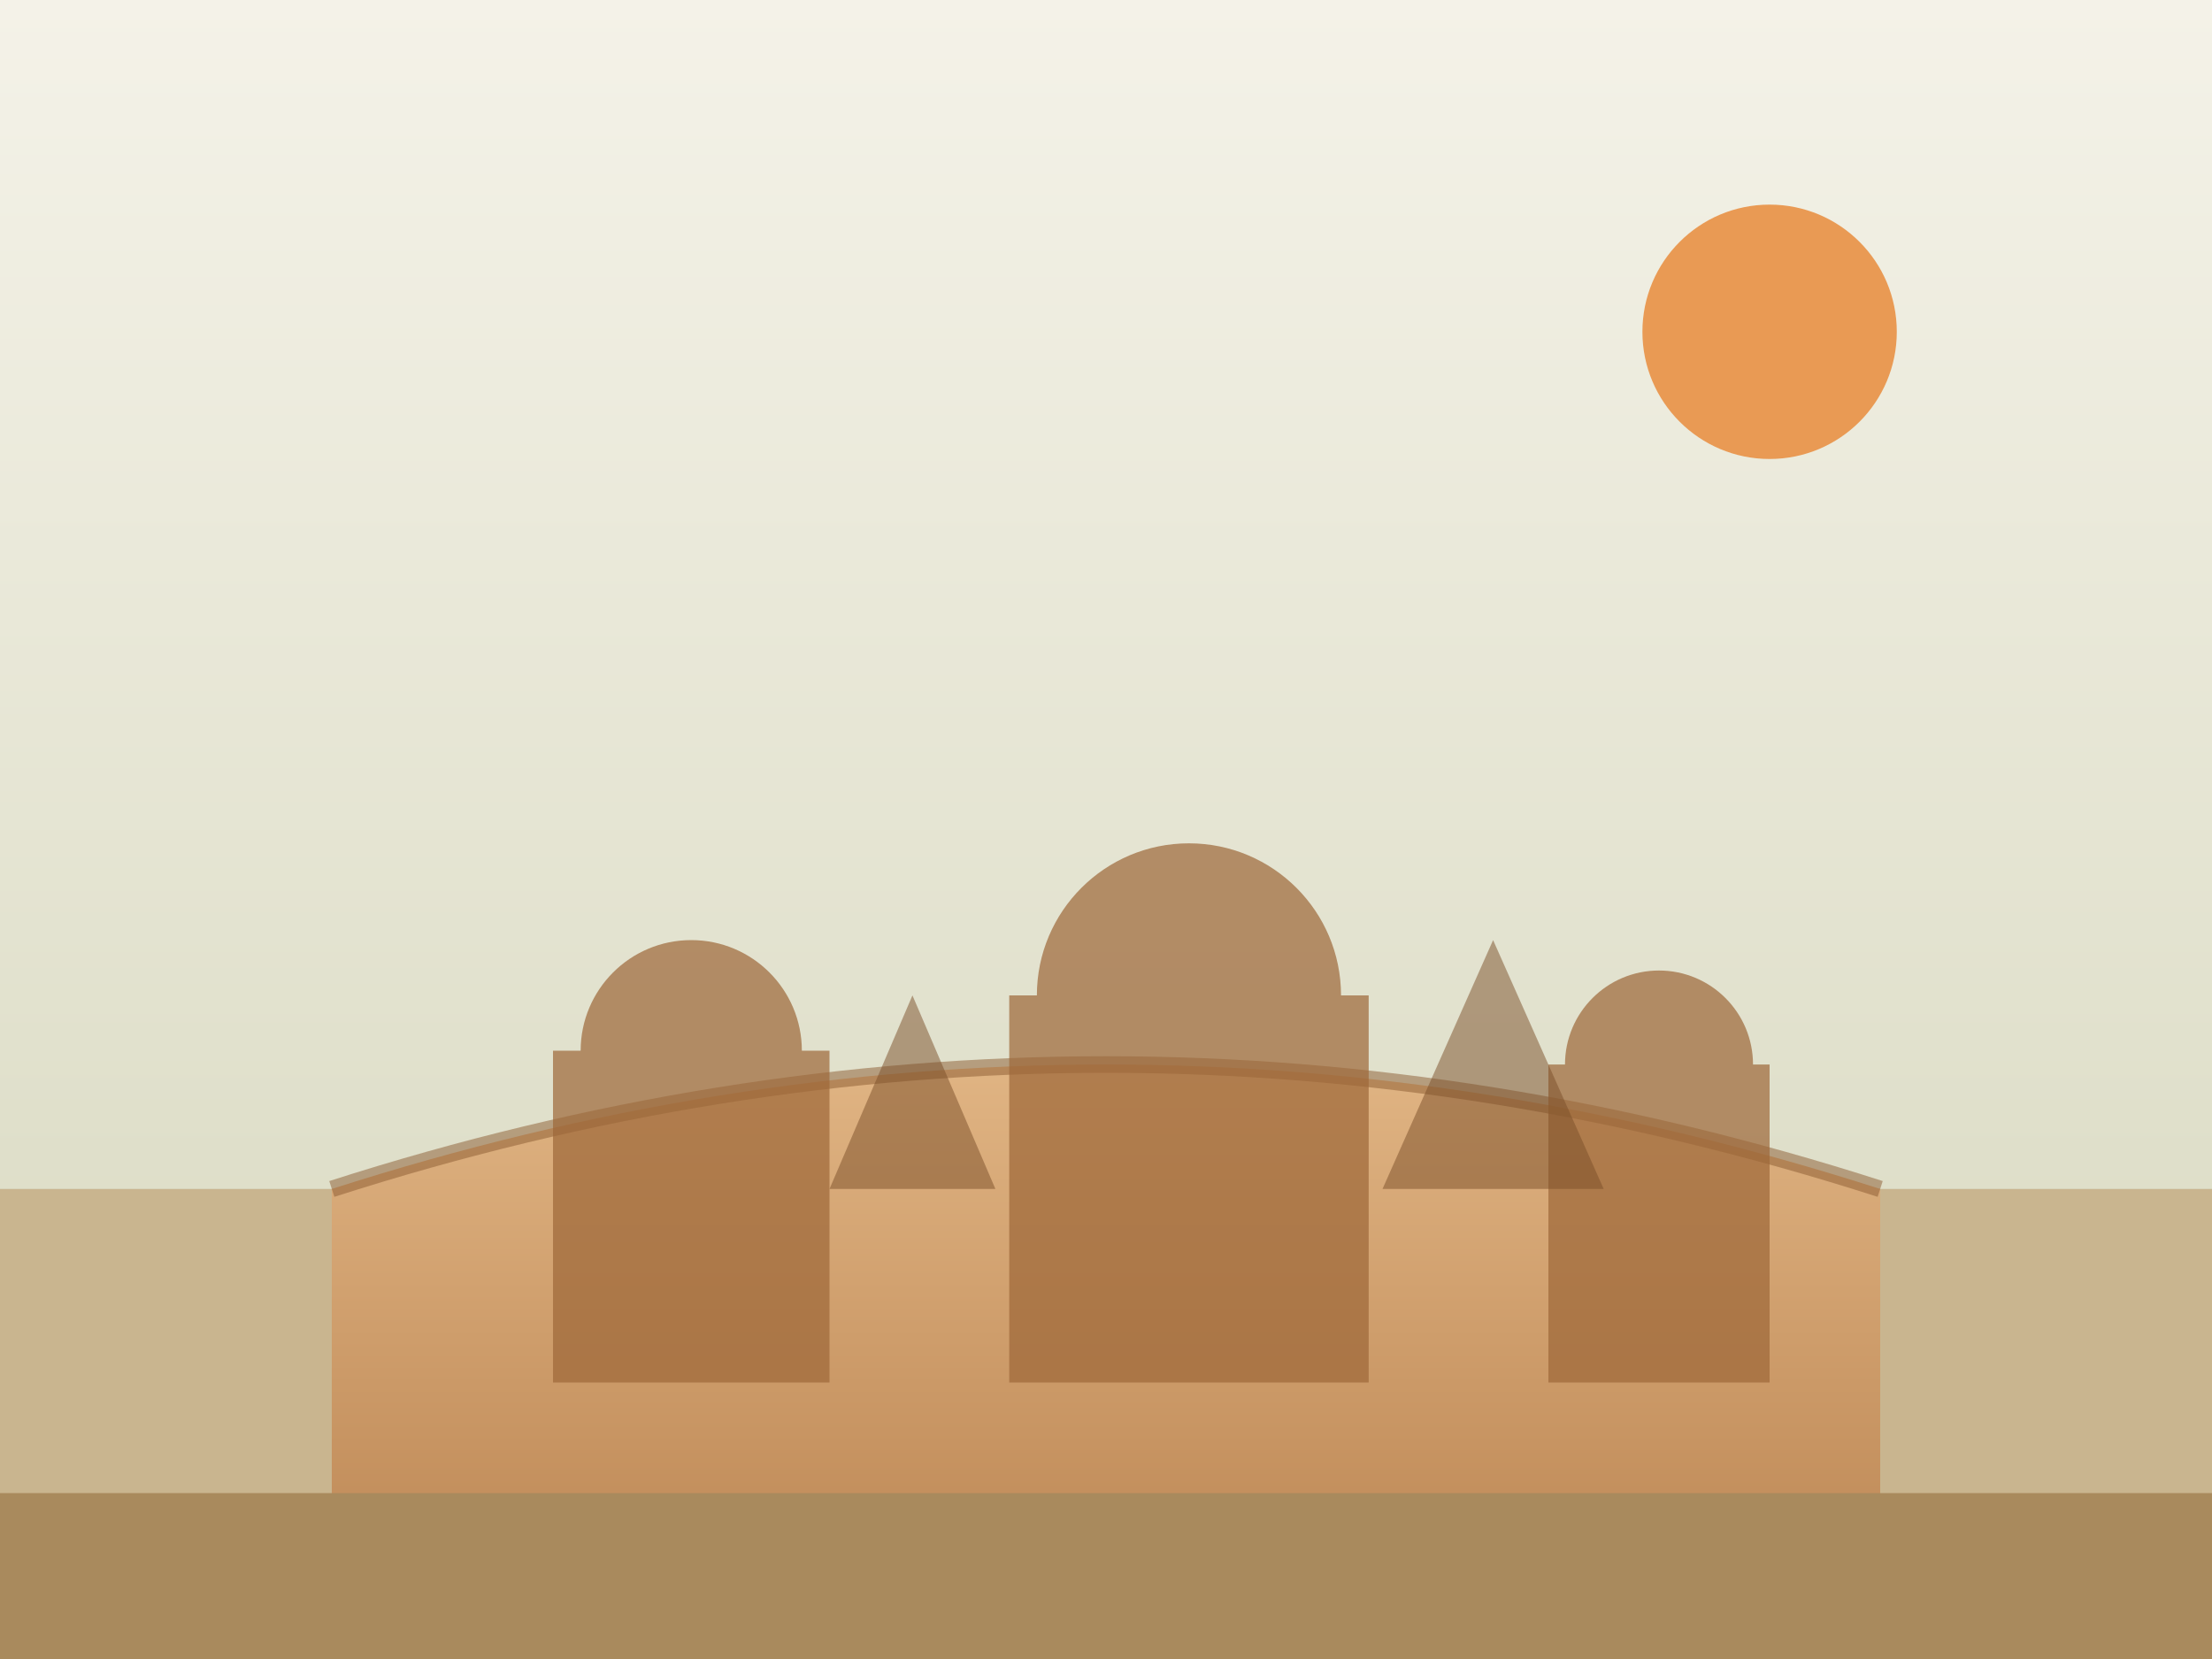
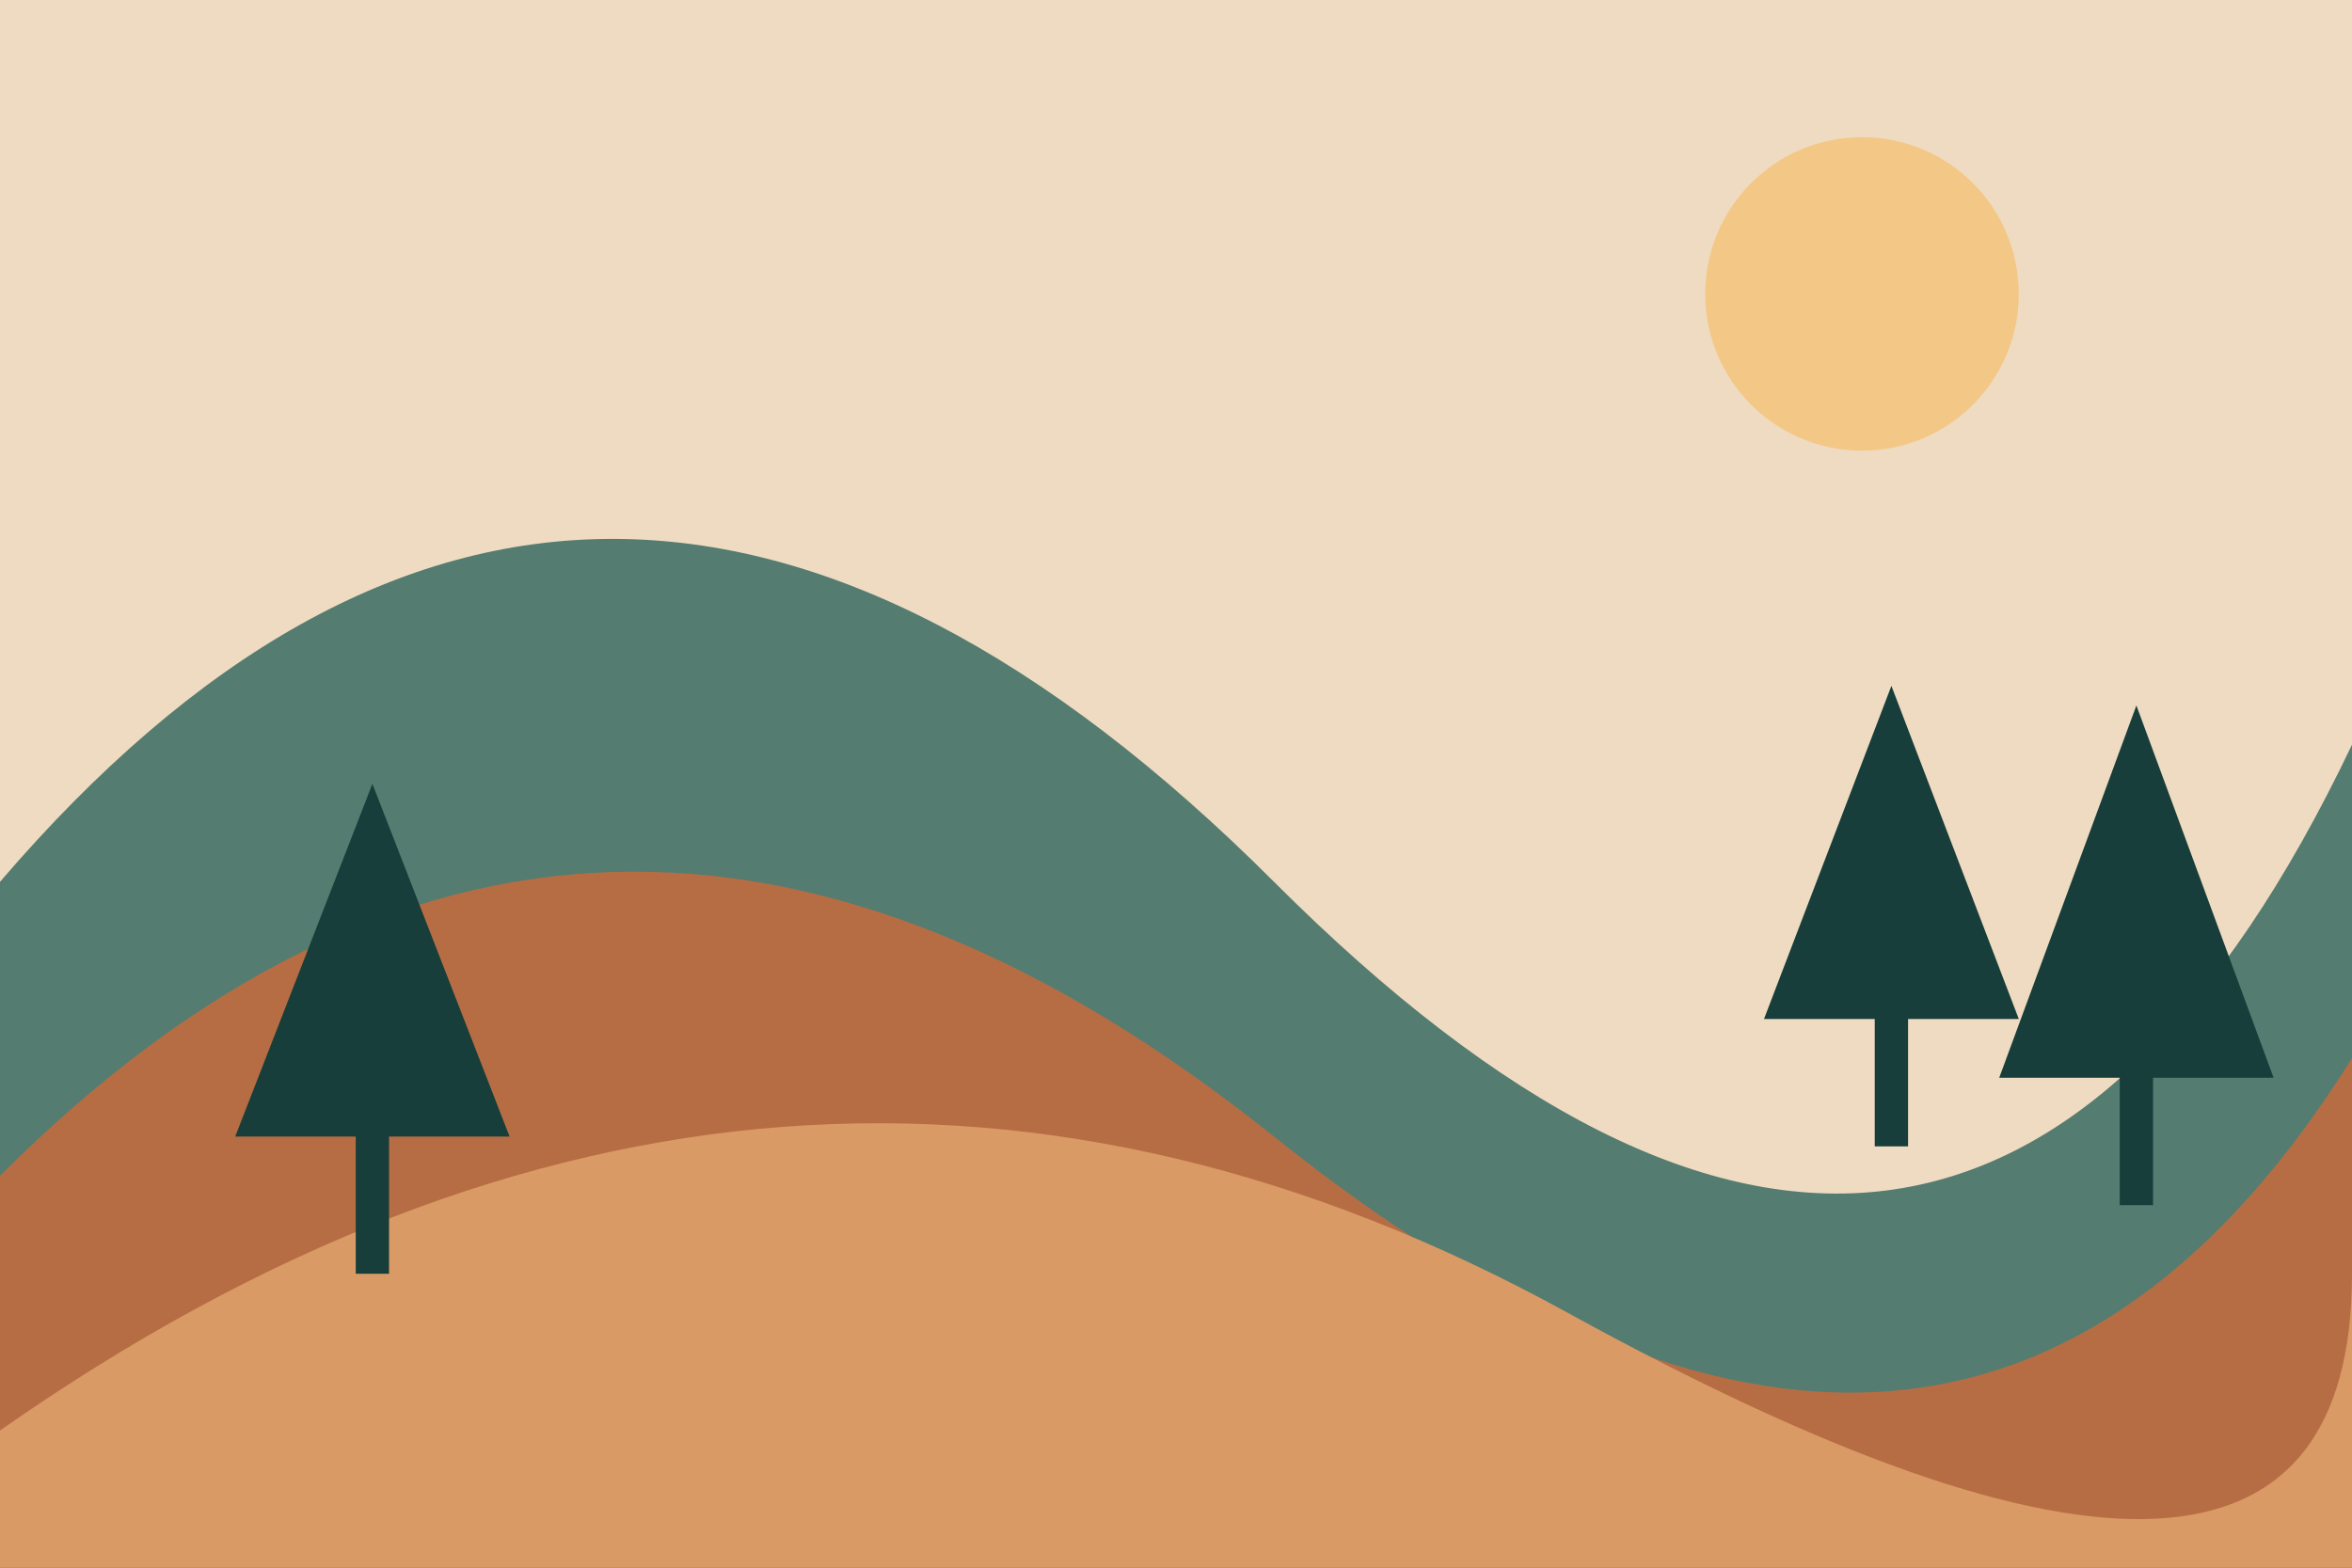
- <svg xmlns="http://www.w3.org/2000/svg" viewBox="0 0 800 600" preserveAspectRatio="xMidYMid slice" role="img" aria-label="Clay sculptures inside the Clay Tunnel">
-   <defs>
-     <linearGradient id="bg" x1="0" y1="0" x2="0" y2="1">
-       <stop offset="0" stop-color="#f4f2e8" />
-       <stop offset="1" stop-color="#d6d7bd" />
-     </linearGradient>
-     <linearGradient id="clay" x1="0" y1="0" x2="0" y2="1">
-       <stop offset="0" stop-color="#e0b483" />
-       <stop offset="1" stop-color="#b9824f" />
-     </linearGradient>
-   </defs>
-   <rect width="800" height="600" fill="url(#bg)" />
-   <rect y="430" width="800" height="170" fill="#c9b58f" />
-   <g>
-     <path d="M120 430 q280 -90 560 0 v170 h-560 Z" fill="url(#clay)" />
-     <path d="M120 430 q280 -90 560 0" fill="none" stroke="#8a5a30" stroke-width="6" opacity="0.5" />
-     <g fill="#9c6638" opacity="0.7">
-       <circle cx="250" cy="380" r="40" />
-       <rect x="200" y="380" width="100" height="120" />
-       <circle cx="430" cy="360" r="55" />
-       <rect x="365" y="360" width="130" height="140" />
-       <circle cx="600" cy="385" r="34" />
-       <rect x="560" y="385" width="80" height="115" />
-     </g>
-     <g fill="#7a4d28" opacity="0.5">
-       <path d="M300 430 l30 -70 l30 70 Z" />
-       <path d="M500 430 l40 -90 l40 90 Z" />
-     </g>
+ <svg xmlns="http://www.w3.org/2000/svg" width="1200" height="800" viewBox="0 0 1200 800">
+   <rect width="1200" height="800" fill="#efdbc1" />
+   <circle cx="950" cy="150" r="80" fill="#f3c887" />
+   <path d="M0 450Q300 100 650 450T1200 380V800H0z" fill="#557c70" />
+   <path d="M0 600Q300 300 650 580T1200 540V800H0z" fill="#b76d43" />
+   <path d="M0 730Q400 450 800 670T1200 650V800H0z" fill="#d99a66" />
+   <g fill="#173e3a">
+     <path d="M120 580l70-180 70 180zM900 520l65-170 65 170zM1020 550l70-190 70 190z" />
  </g>
-   <circle cx="640" cy="120" r="46" fill="#e99a54" />
-   <rect y="540" width="800" height="60" fill="#a98a5d" />
+   <g stroke="#173e3a" stroke-width="17">
+     <path d="M190 570v80M965 510v75M1090 535v80" />
+   </g>
</svg>
